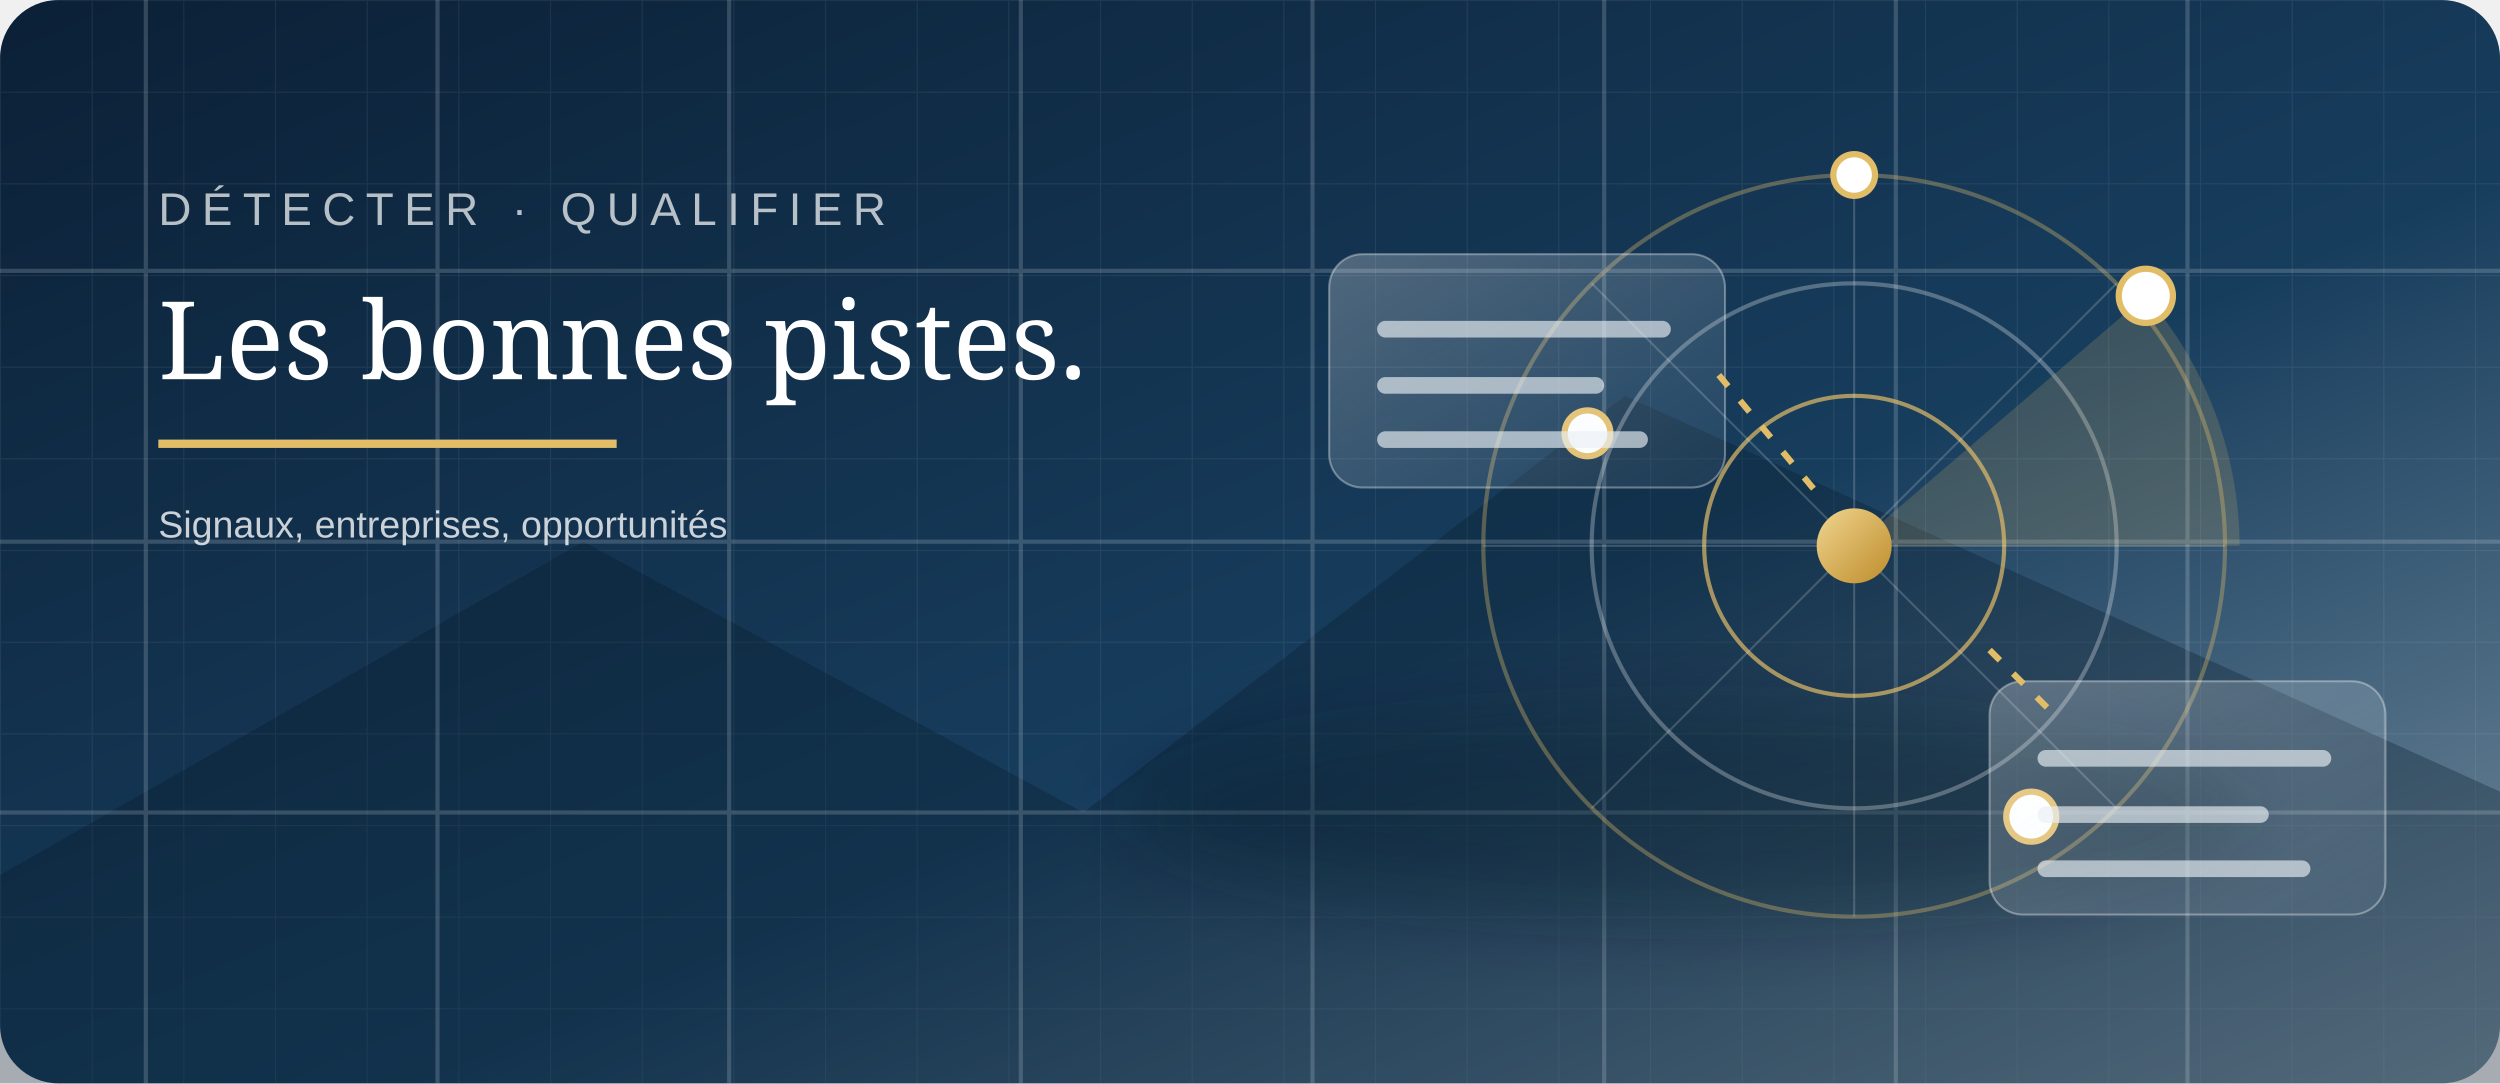
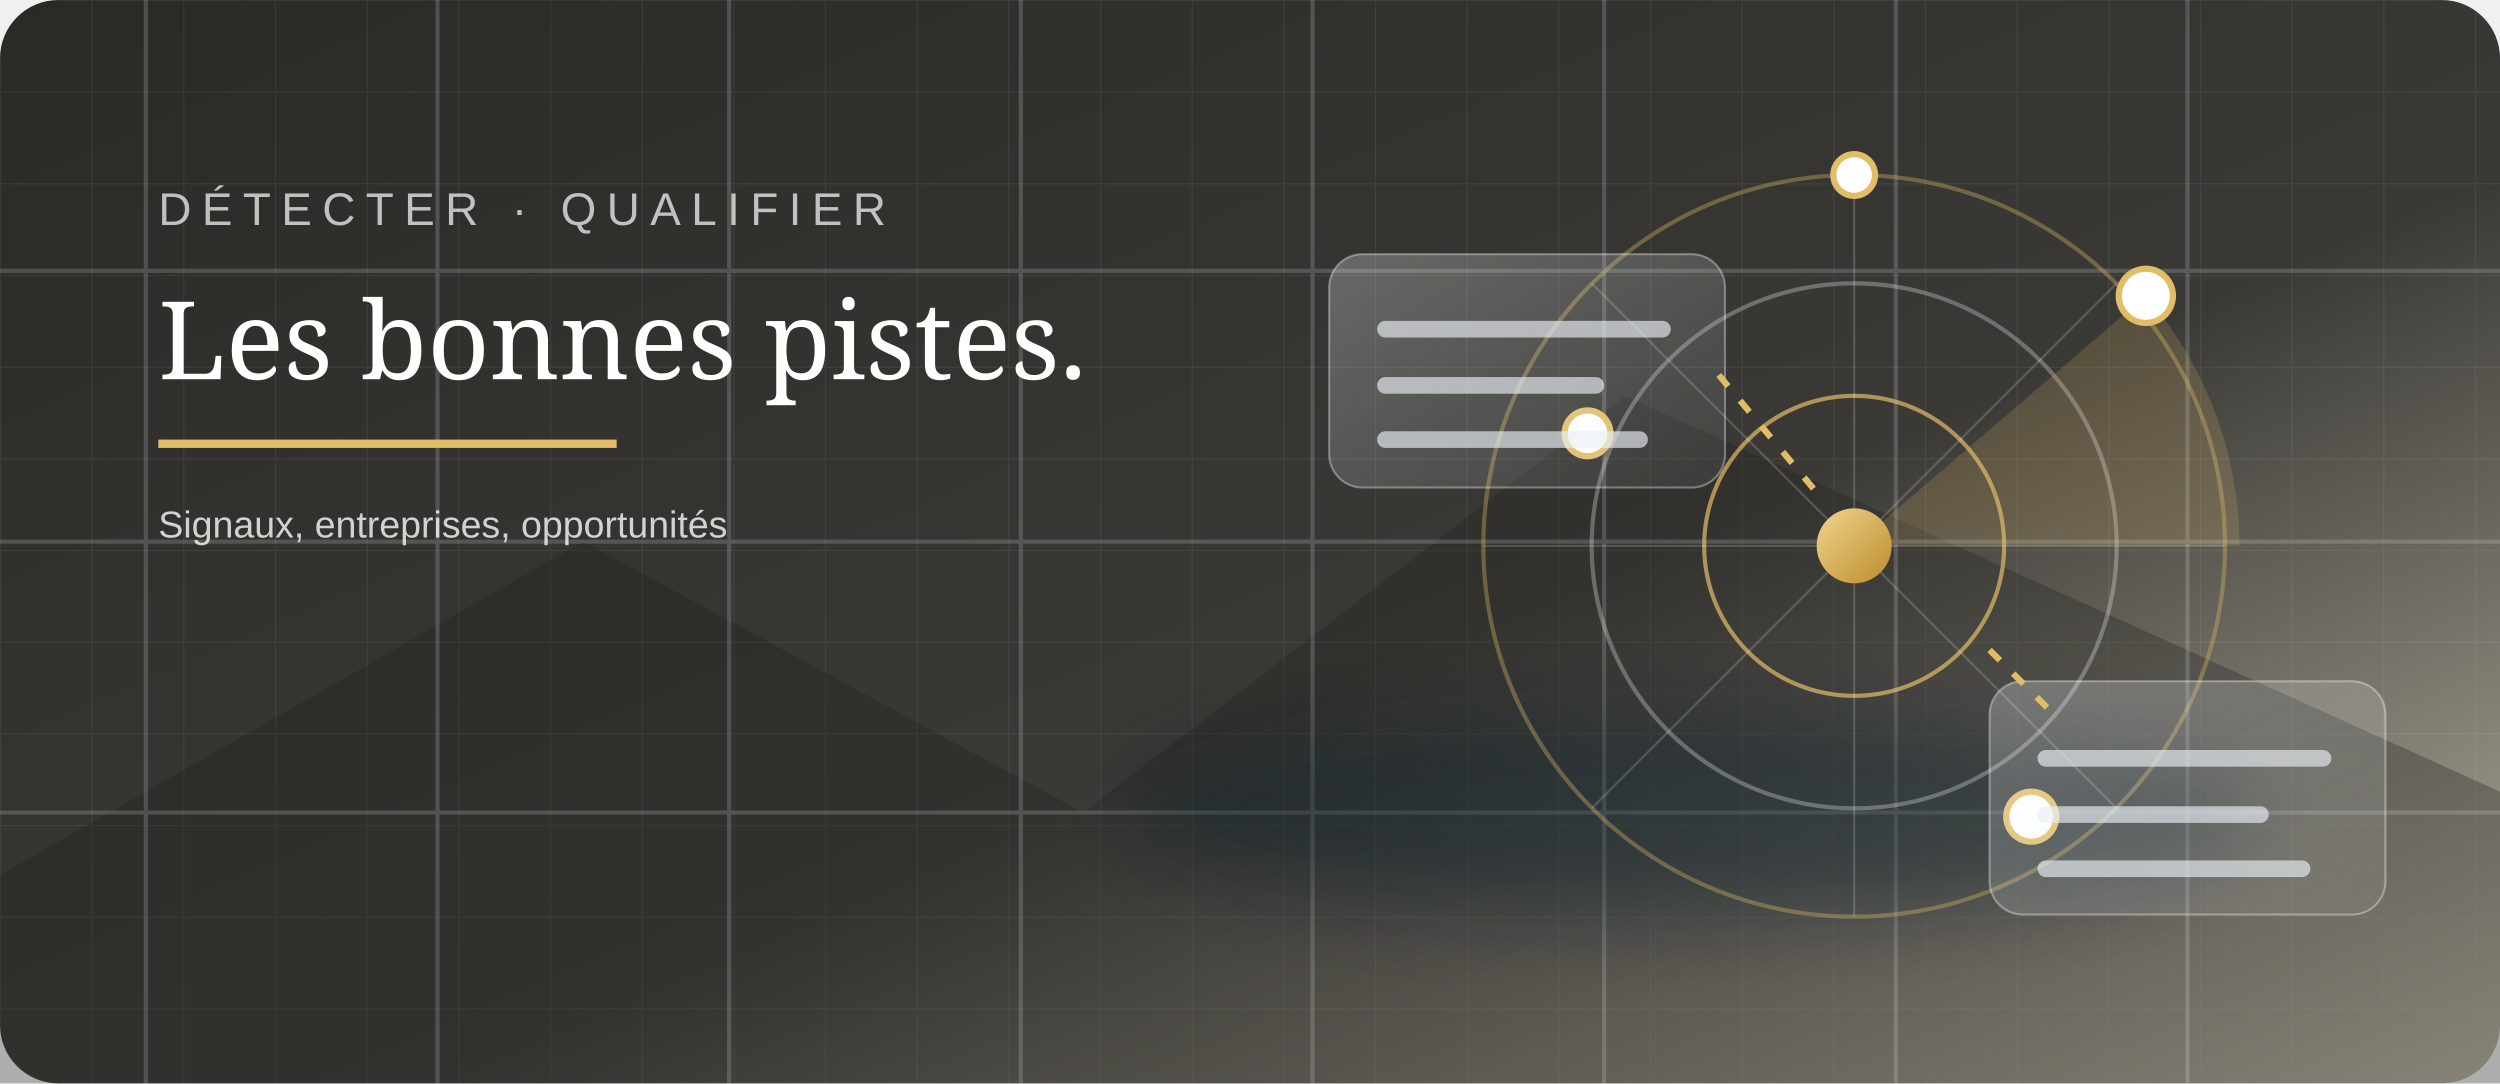
<svg xmlns="http://www.w3.org/2000/svg" viewBox="0 0 1200 520" role="img" aria-labelledby="title desc">
  <defs>
    <linearGradient id="bg" x1="0" y1="0" x2="1" y2="1">
-       <stop stop-color="#0b2036" />
-       <stop offset=".58" stop-color="#173d5d" />
-       <stop offset="1" stop-color="#7890a1" />
+       <stop stop-color="#2A2926" />
+       <stop offset=".58" stop-color="#3A3935" />
+       <stop offset="1" stop-color="#B9B3A4" />
    </linearGradient>
    <linearGradient id="glass" x1="0" y1="0" x2="1" y2="1">
      <stop stop-color="#fff" stop-opacity=".26" />
      <stop offset="1" stop-color="#dce9f2" stop-opacity=".06" />
    </linearGradient>
    <linearGradient id="gold" x1="0" y1="0" x2="1" y2="1">
      <stop stop-color="#f0d58f" />
      <stop offset="1" stop-color="#bd8c2b" />
    </linearGradient>
    <filter id="shadow" x="-30%" y="-30%" width="160%" height="160%">
      <feGaussianBlur stdDeviation="18" />
    </filter>
    <pattern id="grid" width="44" height="44" patternUnits="userSpaceOnUse">
      <path d="M44 0H0V44" fill="none" stroke="#fff" stroke-opacity=".07" stroke-width="1" />
    </pattern>
  </defs>
  <rect width="1200" height="520" rx="28" fill="url(#bg)" />
  <rect width="1200" height="520" rx="28" fill="url(#grid)" />
-   <path d="M0 420 280 260 520 390 780 190 1200 380V520H0Z" fill="#06182a" opacity=".32" />
+   <path d="M0 420 280 260 520 390 780 190 1200 380V520H0Z" fill="#1F1E1B" opacity=".32" />
  <g opacity=".18" stroke="#eaf2f7" stroke-width="2">
    <path d="M70 0V520M210 0V520M350 0V520M490 0V520M630 0V520M770 0V520M910 0V520M1050 0V520" />
    <path d="M0 130H1200M0 260H1200M0 390H1200" />
  </g>
  <ellipse cx="810" cy="390" rx="270" ry="52" fill="#061525" opacity=".35" filter="url(#shadow)" />
  <g transform="translate(610 42)">
    <circle cx="280" cy="220" r="178" fill="none" stroke="#e2bd68" stroke-opacity=".35" stroke-width="2" />
    <circle cx="280" cy="220" r="126" fill="none" stroke="#fff" stroke-opacity=".28" stroke-width="2" />
    <circle cx="280" cy="220" r="72" fill="none" stroke="#e2bd68" stroke-opacity=".7" stroke-width="2" />
    <path d="M280 42V398M102 220H458M154 94 406 346M406 94 154 346" stroke="#fff" stroke-opacity=".18" />
    <path d="M280 220 420 100A185 185 0 0 1 465 220Z" fill="#e2bd68" opacity=".18" />
    <circle cx="280" cy="220" r="18" fill="url(#gold)" />
    <g fill="#fff" stroke="#e2bd68" stroke-width="3">
      <circle cx="420" cy="100" r="13" />
      <circle cx="152" cy="166" r="11" />
      <circle cx="365" cy="350" r="12" />
      <circle cx="280" cy="42" r="10" />
    </g>
    <rect x="28" y="80" width="190" height="112" rx="16" fill="url(#glass)" stroke="#fff" stroke-opacity=".35" />
    <path d="M55 116H188M55 143H156M55 169H177" stroke="#e9eff4" stroke-width="8" stroke-linecap="round" opacity=".65" />
    <rect x="345" y="285" width="190" height="112" rx="16" fill="url(#glass)" stroke="#fff" stroke-opacity=".35" />
    <path d="M372 322H505M372 349H475M372 375H495" stroke="#e9eff4" stroke-width="8" stroke-linecap="round" opacity=".65" />
    <path d="M215 138 265 198M345 270 375 300" stroke="#e2bd68" stroke-width="3" stroke-dasharray="7 9" />
  </g>
  <g transform="translate(76 108)" fill="#fff">
    <text font-family="Arial,sans-serif" font-size="22" letter-spacing="5" opacity=".7">DÉTECTER · QUALIFIER</text>
    <text y="74" font-family="Georgia,serif" font-size="52">Les bonnes pistes.</text>
    <path d="M0 105H220" stroke="#e2bd68" stroke-width="4" />
    <text y="150" font-family="Arial,sans-serif" font-size="18" opacity=".78">Signaux, entreprises, opportunités</text>
  </g>
</svg>
